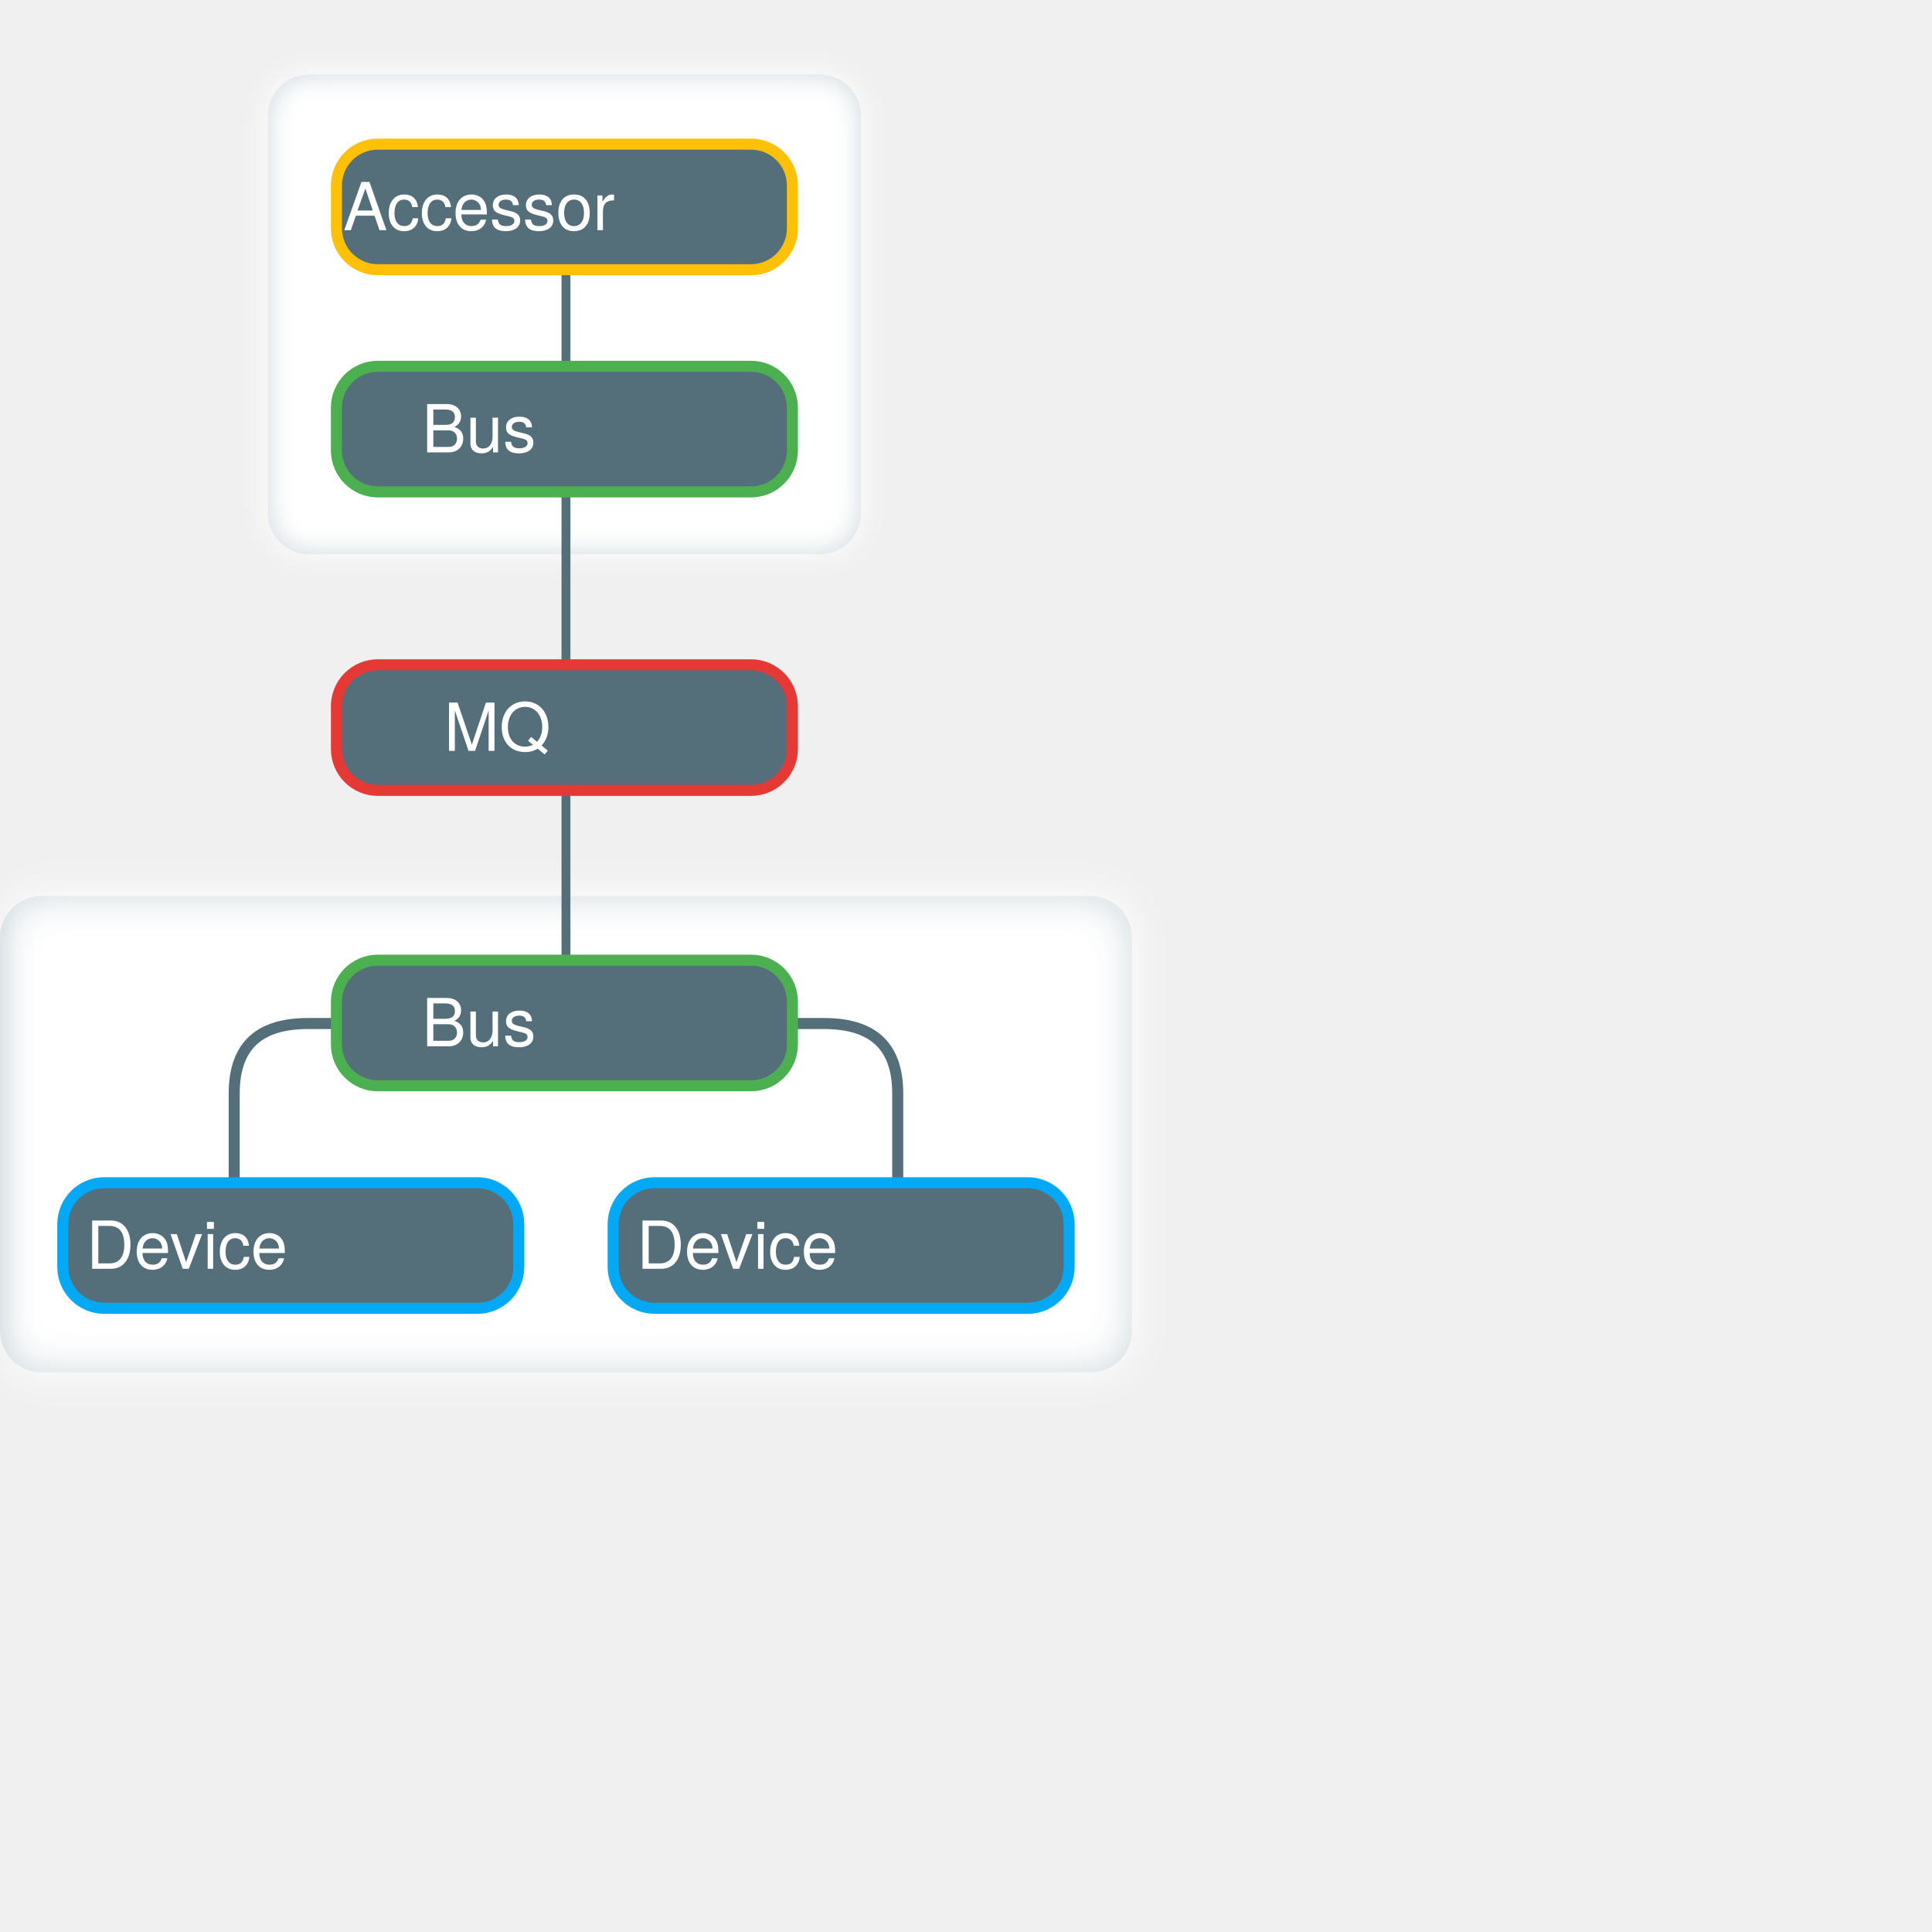
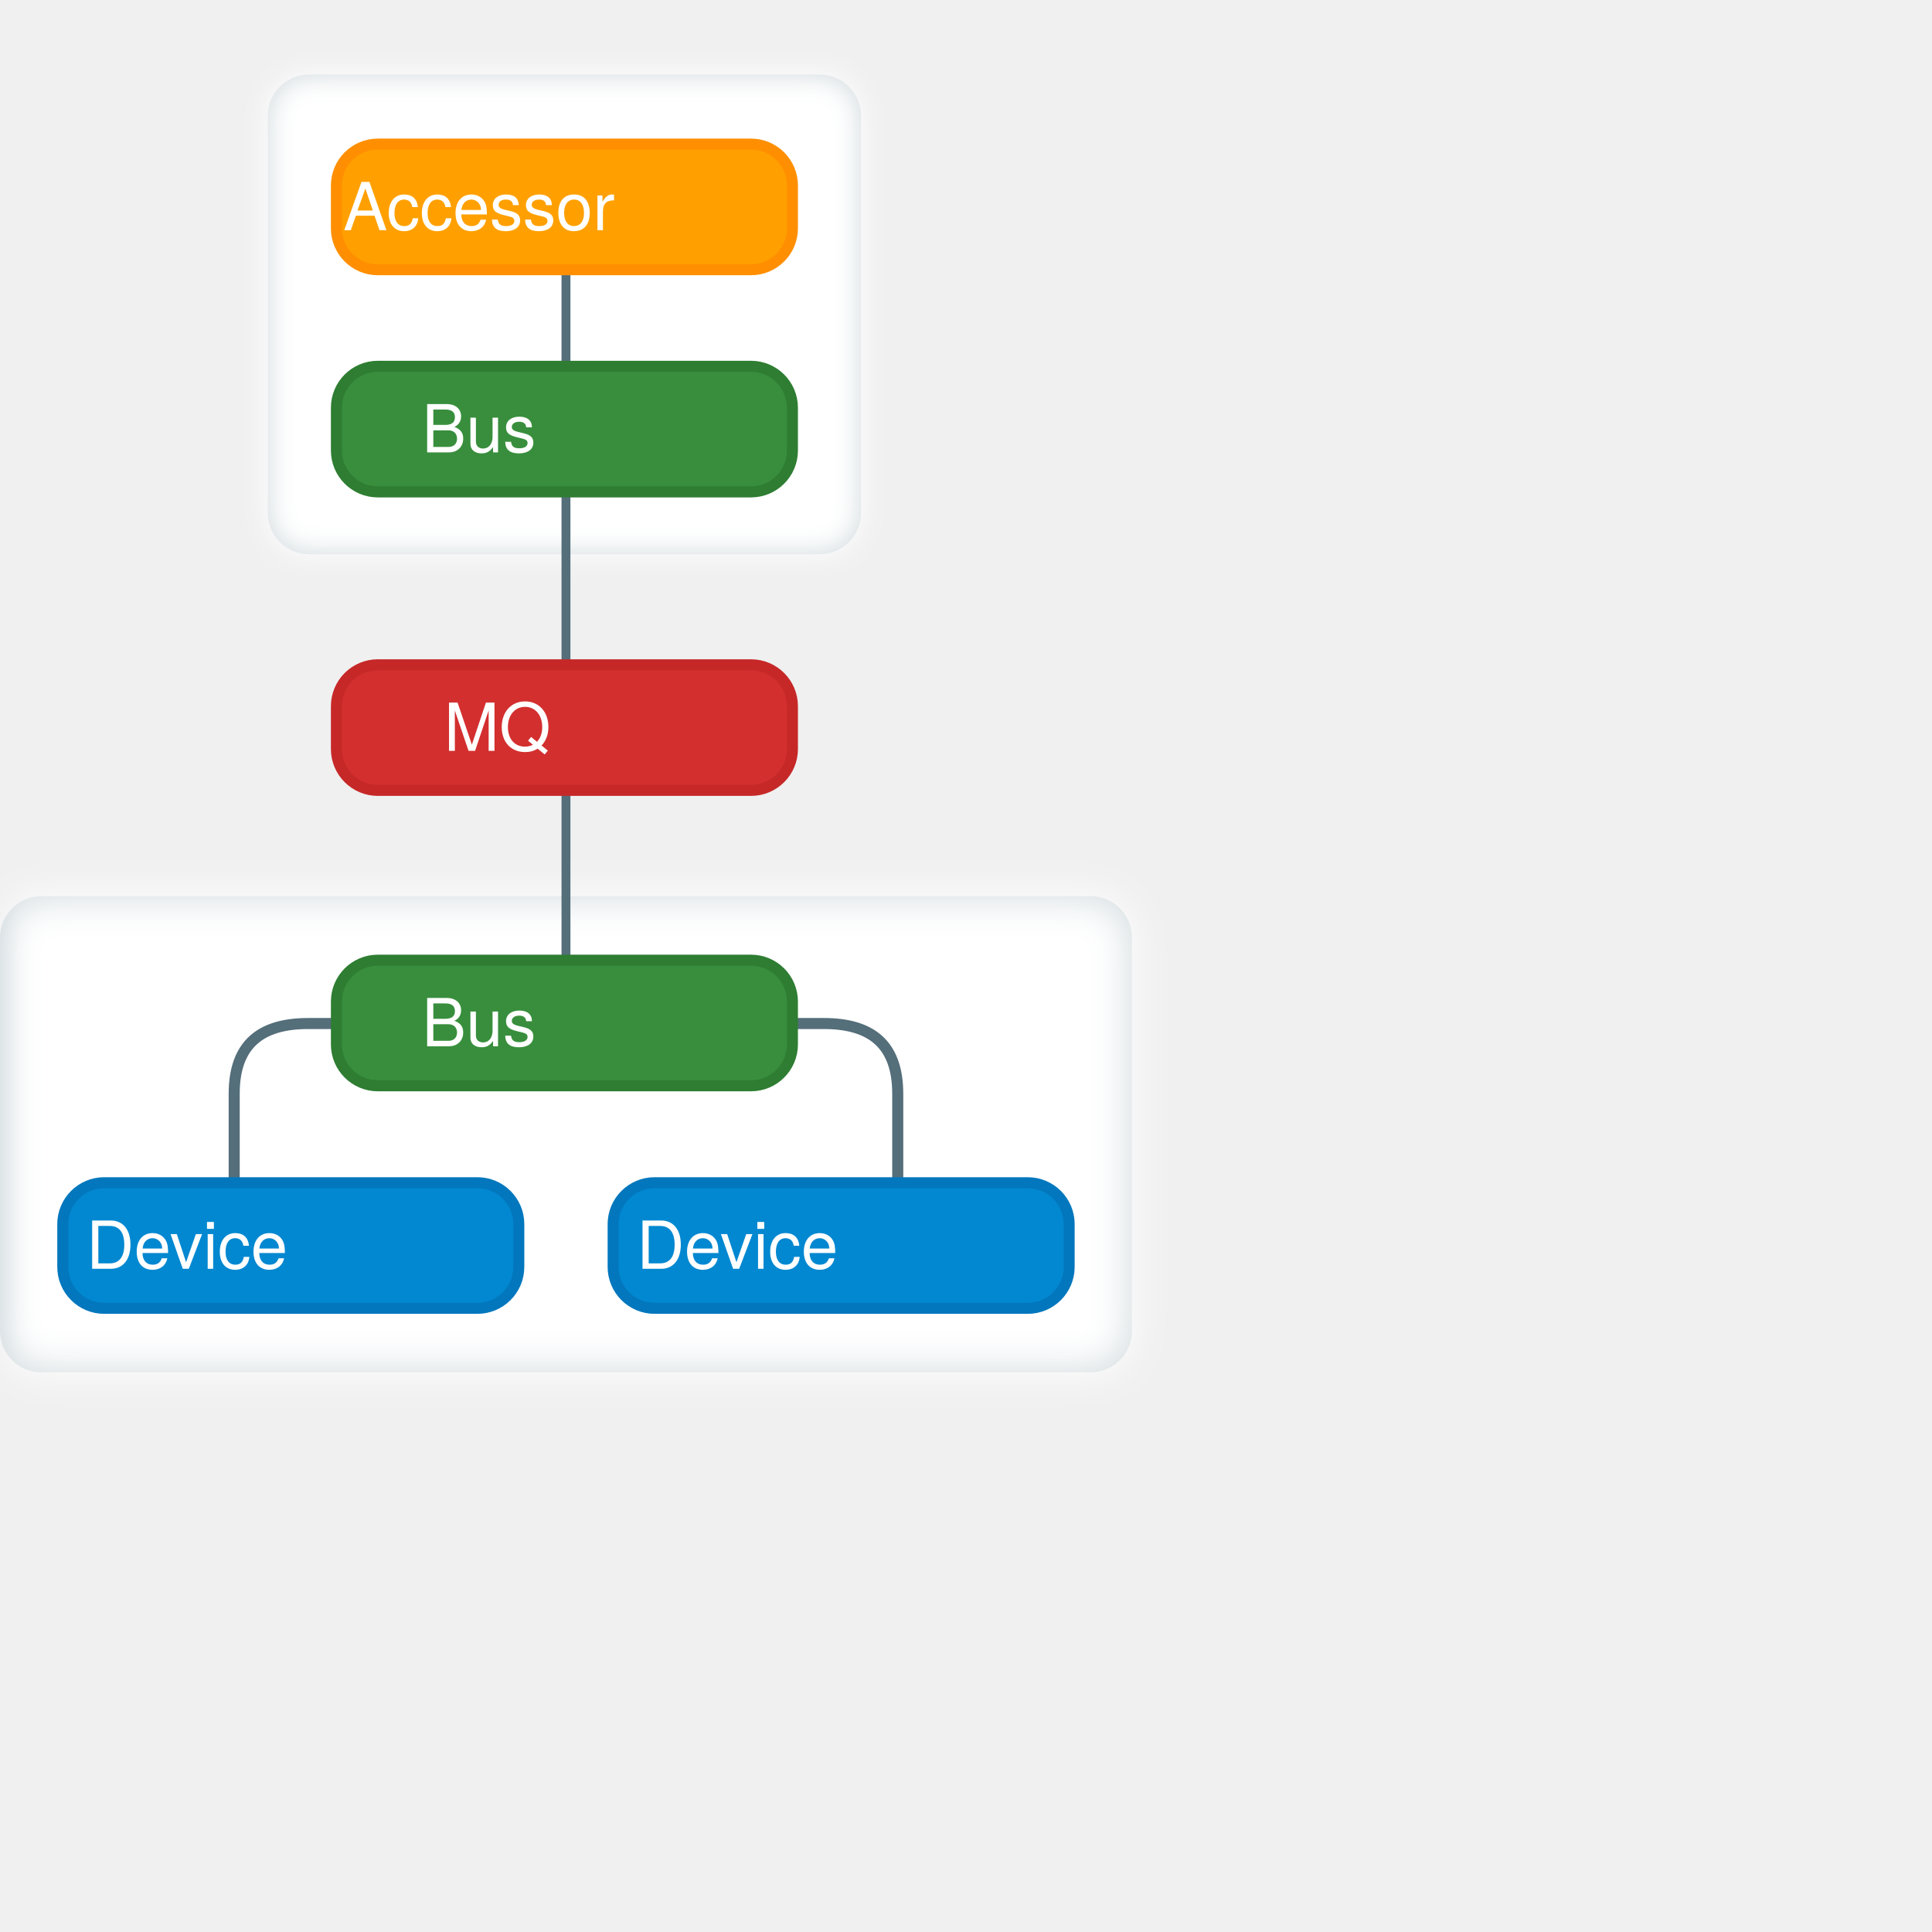
<svg xmlns="http://www.w3.org/2000/svg" width="700" height="700" id="svg2" version="1.1">
  <defs id="defs4">
    <marker orient="auto" refY="0" refX="0" id="Arrow2Mstart" style="overflow:visible">
      <path id="path3884" style="fill-rule:evenodd;stroke-width:0.625;stroke-linejoin:round" d="M 8.719,4.034 -2.207,0.016 8.719,-4.002 c -1.745,2.372 -1.735,5.617 -6e-7,8.035 z" transform="scale(0.6,0.6)" />
    </marker>
    <marker style="overflow:visible" id="Arrow2Mend" refX="0" refY="0" orient="auto">
      <path transform="scale(-0.6,-0.6)" d="M 8.719,4.034 -2.207,0.016 8.719,-4.002 c -1.745,2.372 -1.735,5.617 -6e-7,8.035 z" style="fill-rule:evenodd;stroke-width:0.625;stroke-linejoin:round" id="path3887" />
    </marker>
    <marker style="overflow:visible" id="Arrow1Lstart" refX="0" refY="0" orient="auto">
      <path transform="matrix(0.8,0,0,0.8,10,0)" style="fill-rule:evenodd;stroke:#000000;stroke-width:1pt" d="M 0,0 5,-5 -12.5,0 5,5 0,0 z" id="path3860" />
    </marker>
    <marker style="overflow:visible" id="Arrow2Sstart" refX="0" refY="0" orient="auto">
      <path transform="matrix(0.3,0,0,0.3,-0.69,0)" d="M 8.719,4.034 -2.207,0.016 8.719,-4.002 c -1.745,2.372 -1.735,5.617 -6e-7,8.035 z" style="fill-rule:evenodd;stroke-width:0.625;stroke-linejoin:round" id="path3890" />
    </marker>
    <marker style="overflow:visible" id="Arrow2Send" refX="0" refY="0" orient="auto">
      <path transform="matrix(-0.3,0,0,-0.3,0.69,0)" d="M 8.719,4.034 -2.207,0.016 8.719,-4.002 c -1.745,2.372 -1.735,5.617 -6e-7,8.035 z" style="fill-rule:evenodd;stroke-width:0.625;stroke-linejoin:round" id="path3893" />
    </marker>
    <marker style="overflow:visible" id="Arrow2Mend6" refX="0" refY="0" orient="auto">
      <path transform="scale(-0.6,-0.6)" d="M 8.719,4.034 -2.207,0.016 8.719,-4.002 c -1.745,2.372 -1.735,5.617 -6e-7,8.035 z" style="fill:#80909a;fill-rule:evenodd;stroke:#80909a;stroke-width:0.625;stroke-linejoin:round" id="path6363" />
    </marker>
    <marker orient="auto" refY="0" refX="0" id="Arrow2MstartJ" style="overflow:visible">
      <path id="path6631" style="fill:#80909a;fill-rule:evenodd;stroke:#80909a;stroke-width:0.625;stroke-linejoin:round" d="M 8.719,4.034 -2.207,0.016 8.719,-4.002 c -1.745,2.372 -1.735,5.617 -6e-7,8.035 z" transform="scale(0.6,0.6)" />
    </marker>
    <marker orient="auto" refY="0" refX="0" id="Arrow2Mstartv" style="overflow:visible">
      <path id="path7104" style="fill:#80909a;fill-rule:evenodd;stroke:#80909a;stroke-width:0.625;stroke-linejoin:round" d="M 8.719,4.034 -2.207,0.016 8.719,-4.002 c -1.745,2.372 -1.735,5.617 -6e-7,8.035 z" transform="scale(0.6,0.6)" />
    </marker>
    <marker style="overflow:visible" id="Arrow2MendQ" refX="0" refY="0" orient="auto">
      <path transform="scale(-0.6,-0.6)" d="M 8.719,4.034 -2.207,0.016 8.719,-4.002 c -1.745,2.372 -1.735,5.617 -6e-7,8.035 z" style="fill:#80909a;fill-rule:evenodd;stroke:#80909a;stroke-width:0.625;stroke-linejoin:round" id="path7107" />
    </marker>
    <marker style="overflow:visible" id="Arrow2MendQ-0" refX="0" refY="0" orient="auto">
      <path transform="scale(-0.6,-0.6)" d="M 8.719,4.034 -2.207,0.016 8.719,-4.002 c -1.745,2.372 -1.735,5.617 -6e-7,8.035 z" style="fill:#80909a;fill-rule:evenodd;stroke:#80909a;stroke-width:0.625;stroke-linejoin:round" id="path7107-3" />
    </marker>
    <marker style="overflow:visible" id="marker3113" refX="0" refY="0" orient="auto">
      <path transform="scale(-0.6,-0.6)" d="M 8.719,4.034 -2.207,0.016 8.719,-4.002 c -1.745,2.372 -1.735,5.617 -6e-7,8.035 z" style="fill:#80909a;fill-rule:evenodd;stroke:#80909a;stroke-width:0.625;stroke-linejoin:round" id="path3115" />
    </marker>
    <filter id="filter3884">
      <feGaussianBlur stdDeviation="4.86" id="feGaussianBlur3886" />
    </filter>
    <filter id="filter3894" x="-0.043" width="1.085" y="-0.101" height="1.203">
      <feGaussianBlur stdDeviation="7.283" id="feGaussianBlur3896" />
    </filter>
  </defs>
  <g id="layer3" style="display:inline">
    <rect style="color:#000000;fill:#cfd8dc;fill-opacity:1;fill-rule:nonzero;stroke:none;stroke-width:4;marker:none;visibility:visible;display:inline;overflow:visible;enable-background:accumulate" id="rect7502" width="214.96" height="173.818" x="97.02" y="27" rx="15" ry="15" />
    <rect ry="15" rx="15" y="324.696" x="0" height="172.534" width="410.122" id="rect7506" style="color:#000000;fill:#cfd8dc;fill-opacity:1;fill-rule:nonzero;stroke:none;stroke-width:4;marker:none;visibility:visible;display:inline;overflow:visible;enable-background:accumulate" />
    <rect ry="15" rx="15" y="27" x="97.02" height="173.818" width="214.96" id="rect3882" style="color:#000000;fill:#ffffff;fill-opacity:1;fill-rule:nonzero;stroke:none;stroke-width:4;marker:none;visibility:visible;display:inline;overflow:visible;enable-background:accumulate;filter:url(#filter3884)" />
    <rect style="color:#000000;fill:#ffffff;fill-opacity:1;fill-rule:nonzero;stroke:none;stroke-width:4;marker:none;visibility:visible;display:inline;overflow:visible;enable-background:accumulate;filter:url(#filter3894)" id="rect3888" width="410.122" height="172.534" x="0" y="324.696" rx="15" ry="15" />
  </g>
  <g id="layer2" transform="translate(0,400)" style="display:inline">
    <g transform="matrix(1,0,0,1.540352,-19.50312,-212.4707)" id="g7548">
      <path style="fill:none;stroke:#546e7a;stroke-width:3.223;stroke-linecap:round;stroke-linejoin:miter;stroke-miterlimit:4;stroke-opacity:1;stroke-dasharray:none;marker-start:none;marker-end:none;color:#000000;stroke-dashoffset:0;marker:none;visibility:visible;display:inline;overflow:visible;enable-background:accumulate" d="M 224.564,111.182 224.564,-82.838" id="path7552" />
    </g>
    <g id="g3878" transform="translate(3.889088,0)">
      <path id="path12463" d="m 80.964,42.967 0,-46.669 c 0,-18.221 9.903,-25.456 26.79,-25.456 l 76.447,0" style="fill:none;stroke:#546e7a;stroke-width:4;stroke-linecap:round;stroke-linejoin:miter;stroke-miterlimit:4;stroke-opacity:1;stroke-dasharray:none;color:#000000;stroke-dashoffset:0;marker:none;visibility:visible;display:inline;overflow:visible;enable-background:accumulate" />
      <path style="fill:none;stroke:#546e7a;stroke-width:4;stroke-linecap:round;stroke-linejoin:miter;stroke-miterlimit:4;stroke-opacity:1;stroke-dasharray:none;color:#000000;stroke-dashoffset:0;marker:none;visibility:visible;display:inline;overflow:visible;enable-background:accumulate" d="m 321.38,42.967 0,-46.669 c 0,-18.221 -9.903,-25.456 -26.79,-25.456 l -76.447,0" id="path12465" />
    </g>
  </g>
  <g style="display:inline" transform="translate(0,-352.3622)" id="layer1">
    <g id="g7522" transform="translate(-45.49999,-286.3782)">
-       <rect ry="15" rx="15" y="879.612" x="167.393" height="45.5" width="165.214" id="rect7524" style="color:#000000;fill:#546e7a;fill-opacity:1;fill-rule:nonzero;stroke:#e53935;stroke-width:4;stroke-miterlimit:4;stroke-opacity:1;stroke-dasharray:none;marker:none;visibility:visible;display:inline;overflow:visible;enable-background:accumulate;stroke-linecap:butt;stroke-linejoin:miter;stroke-dashoffset:0" />
+       <rect ry="15" rx="15" y="879.612" x="167.393" height="45.5" width="165.214" id="rect7524" style="color:#000000;fill:#d32f2f;fill-opacity:1;fill-rule:nonzero;stroke:#c62828;stroke-width:4;stroke-miterlimit:4;stroke-opacity:1;stroke-dasharray:none;marker:none;visibility:visible;display:inline;overflow:visible;enable-background:accumulate;stroke-linecap:butt;stroke-linejoin:miter;stroke-dashoffset:0" />
      <text id="text7526" y="910.798" x="249.076" style="font-size:24px;font-style:normal;font-variant:normal;font-weight:normal;font-stretch:normal;text-align:center;line-height:125%;letter-spacing:0px;word-spacing:0px;text-anchor:middle;fill:#ffffff;fill-opacity:1;stroke:none;font-family:Helvetica Neue;-inkscape-font-specification:Helvetica Neue" xml:space="preserve">
        <tspan y="910.798" x="249.076" id="tspan7528">MQ</tspan>
      </text>
    </g>
    <text xml:space="preserve" style="font-size:45px;font-style:normal;font-variant:normal;font-weight:normal;font-stretch:normal;line-height:125%;letter-spacing:0px;word-spacing:0px;fill:#000000;fill-opacity:1;stroke:none;font-family:Helvetica Neue;-inkscape-font-specification:Helvetica Neue" x="28.991" y="154.114" id="text7703" transform="translate(0,352.3622)">
      <tspan id="tspan7705" x="28.991" y="154.114" />
    </text>
    <g id="g12448" transform="translate(0,-1.295015)">
      <g id="g7458" transform="translate(-45.49999,-178.0574)">
-         <rect ry="15" rx="15" y="879.612" x="167.393" height="45.5" width="165.214" id="rect7460" style="color:#000000;fill:#546e7a;fill-opacity:1;fill-rule:nonzero;stroke:#4caf50;stroke-width:4;stroke-miterlimit:4;stroke-opacity:1;stroke-dasharray:none;marker:none;visibility:visible;display:inline;overflow:visible;enable-background:accumulate;stroke-linecap:butt;stroke-linejoin:miter;stroke-dashoffset:0" />
+         <rect ry="15" rx="15" y="879.612" x="167.393" height="45.5" width="165.214" id="rect7460" style="color:#000000;fill:#388e3c;fill-opacity:1;fill-rule:nonzero;stroke:#2e7d32;stroke-width:4;stroke-miterlimit:4;stroke-opacity:1;stroke-dasharray:none;marker:none;visibility:visible;display:inline;overflow:visible;enable-background:accumulate;stroke-linecap:butt;stroke-linejoin:miter;stroke-dashoffset:0" />
        <text id="text7462" y="910.798" x="249.076" style="font-size:24px;font-style:normal;font-variant:normal;font-weight:normal;font-stretch:normal;text-align:center;line-height:125%;letter-spacing:0px;word-spacing:0px;text-anchor:middle;fill:#ffffff;fill-opacity:1;stroke:none;font-family:Helvetica Neue;-inkscape-font-specification:Helvetica Neue" xml:space="preserve">
          <tspan y="910.798" x="249.076" id="tspan7464">Bus</tspan>
        </text>
      </g>
      <g transform="translate(2.560961,-26.87006)" id="g12438">
        <g id="g7466" transform="translate(-147.2021,-70.5574)">
-           <rect ry="15" rx="15" y="879.612" x="167.393" height="45.5" width="165.214" id="rect7468" style="color:#000000;fill:#546e7a;fill-opacity:1;fill-rule:nonzero;stroke:#03a9f4;stroke-width:4;stroke-miterlimit:4;stroke-opacity:1;stroke-dasharray:none;marker:none;visibility:visible;display:inline;overflow:visible;enable-background:accumulate;stroke-linecap:butt;stroke-linejoin:miter;stroke-dashoffset:0" />
+           <rect ry="15" rx="15" y="879.612" x="167.393" height="45.5" width="165.214" id="rect7468" style="color:#000000;fill:#0288d1;fill-opacity:1;fill-rule:nonzero;stroke:#0277bd;stroke-width:4;stroke-miterlimit:4;stroke-opacity:1;stroke-dasharray:none;marker:none;visibility:visible;display:inline;overflow:visible;enable-background:accumulate;stroke-linecap:butt;stroke-linejoin:miter;stroke-dashoffset:0" />
          <text id="text7470" y="910.798" x="249.076" style="font-size:24px;font-style:normal;font-variant:normal;font-weight:normal;font-stretch:normal;text-align:center;line-height:125%;letter-spacing:0px;word-spacing:0px;text-anchor:middle;fill:#ffffff;fill-opacity:1;stroke:none;font-family:Helvetica Neue;-inkscape-font-specification:Helvetica Neue" xml:space="preserve">
            <tspan y="910.798" x="249.076" id="tspan7472">Device</tspan>
          </text>
        </g>
        <g transform="translate(52.20206,-70.5574)" id="g12430">
-           <rect style="color:#000000;fill:#546e7a;fill-opacity:1;fill-rule:nonzero;stroke:#03a9f4;stroke-width:4;stroke-miterlimit:4;stroke-opacity:1;stroke-dasharray:none;marker:none;visibility:visible;display:inline;overflow:visible;enable-background:accumulate;stroke-linecap:butt;stroke-linejoin:miter;stroke-dashoffset:0" id="rect12432" width="165.214" height="45.5" x="167.393" y="879.612" rx="15" ry="15" />
+           <rect style="color:#000000;fill:#0288d1;fill-opacity:1;fill-rule:nonzero;stroke:#0277bd;stroke-width:4;stroke-miterlimit:4;stroke-opacity:1;stroke-dasharray:none;marker:none;visibility:visible;display:inline;overflow:visible;enable-background:accumulate;stroke-linecap:butt;stroke-linejoin:miter;stroke-dashoffset:0" id="rect12432" width="165.214" height="45.5" x="167.393" y="879.612" rx="15" ry="15" />
          <text xml:space="preserve" style="font-size:24px;font-style:normal;font-variant:normal;font-weight:normal;font-stretch:normal;text-align:center;line-height:125%;letter-spacing:0px;word-spacing:0px;text-anchor:middle;fill:#ffffff;fill-opacity:1;stroke:none;font-family:Helvetica Neue;-inkscape-font-specification:Helvetica Neue" x="249.076" y="910.798" id="text12434">
            <tspan id="tspan12436" x="249.076" y="910.798">Device</tspan>
          </text>
        </g>
      </g>
    </g>
    <g transform="translate(0,752.3622)" style="display:inline" id="g3160">
      <g id="g3773-9" transform="translate(-45.49999,-1227.392)" style="display:inline">
-         <rect ry="15" rx="15" y="879.612" x="167.393" height="45.5" width="165.214" id="rect2999-0" style="color:#000000;fill:#546e7a;fill-opacity:1;fill-rule:nonzero;stroke:#ffc107;stroke-width:4;stroke-miterlimit:4;stroke-opacity:1;stroke-dasharray:none;marker:none;visibility:visible;display:inline;overflow:visible;enable-background:accumulate;stroke-linecap:butt;stroke-linejoin:miter;stroke-dashoffset:0" />
+         <rect ry="15" rx="15" y="879.612" x="167.393" height="45.5" width="165.214" id="rect2999-0" style="color:#000000;fill:#ffa000;fill-opacity:1;fill-rule:nonzero;stroke:#ff8f00;stroke-width:4;stroke-miterlimit:4;stroke-opacity:1;stroke-dasharray:none;marker:none;visibility:visible;display:inline;overflow:visible;enable-background:accumulate;stroke-linecap:butt;stroke-linejoin:miter;stroke-dashoffset:0" />
        <text id="text3769-0" y="910.798" x="249.076" style="font-size:24px;font-style:normal;font-variant:normal;font-weight:normal;font-stretch:normal;text-align:center;line-height:125%;letter-spacing:0px;word-spacing:0px;text-anchor:middle;fill:#ffffff;fill-opacity:1;stroke:none;font-family:Helvetica Neue;-inkscape-font-specification:Helvetica Neue" xml:space="preserve">
          <tspan y="910.798" x="249.076" id="tspan3771-5">Accessor</tspan>
        </text>
      </g>
      <g transform="translate(-45.49999,-1146.892)" id="g3773-5-2" style="display:inline">
-         <rect style="color:#000000;fill:#546e7a;fill-opacity:1;fill-rule:nonzero;stroke:#4caf50;stroke-width:4;stroke-miterlimit:4;stroke-opacity:1;stroke-dasharray:none;marker:none;visibility:visible;display:inline;overflow:visible;enable-background:accumulate;stroke-linecap:butt;stroke-linejoin:miter;stroke-dashoffset:0" id="rect2999-1-4" width="165.214" height="45.5" x="167.393" y="879.612" rx="15" ry="15" />
+         <rect style="color:#000000;fill:#388e3c;fill-opacity:1;fill-rule:nonzero;stroke:#2e7d32;stroke-width:4;stroke-miterlimit:4;stroke-opacity:1;stroke-dasharray:none;marker:none;visibility:visible;display:inline;overflow:visible;enable-background:accumulate;stroke-linecap:butt;stroke-linejoin:miter;stroke-dashoffset:0" id="rect2999-1-4" width="165.214" height="45.5" x="167.393" y="879.612" rx="15" ry="15" />
        <text xml:space="preserve" style="font-size:24px;font-style:normal;font-variant:normal;font-weight:normal;font-stretch:normal;text-align:center;line-height:125%;letter-spacing:0px;word-spacing:0px;text-anchor:middle;fill:#ffffff;fill-opacity:1;stroke:none;font-family:Helvetica Neue;-inkscape-font-specification:Helvetica Neue" x="249.076" y="910.798" id="text3769-4-4">
          <tspan id="tspan3771-3-5" x="249.076" y="910.798">Bus</tspan>
        </text>
      </g>
    </g>
  </g>
</svg>
